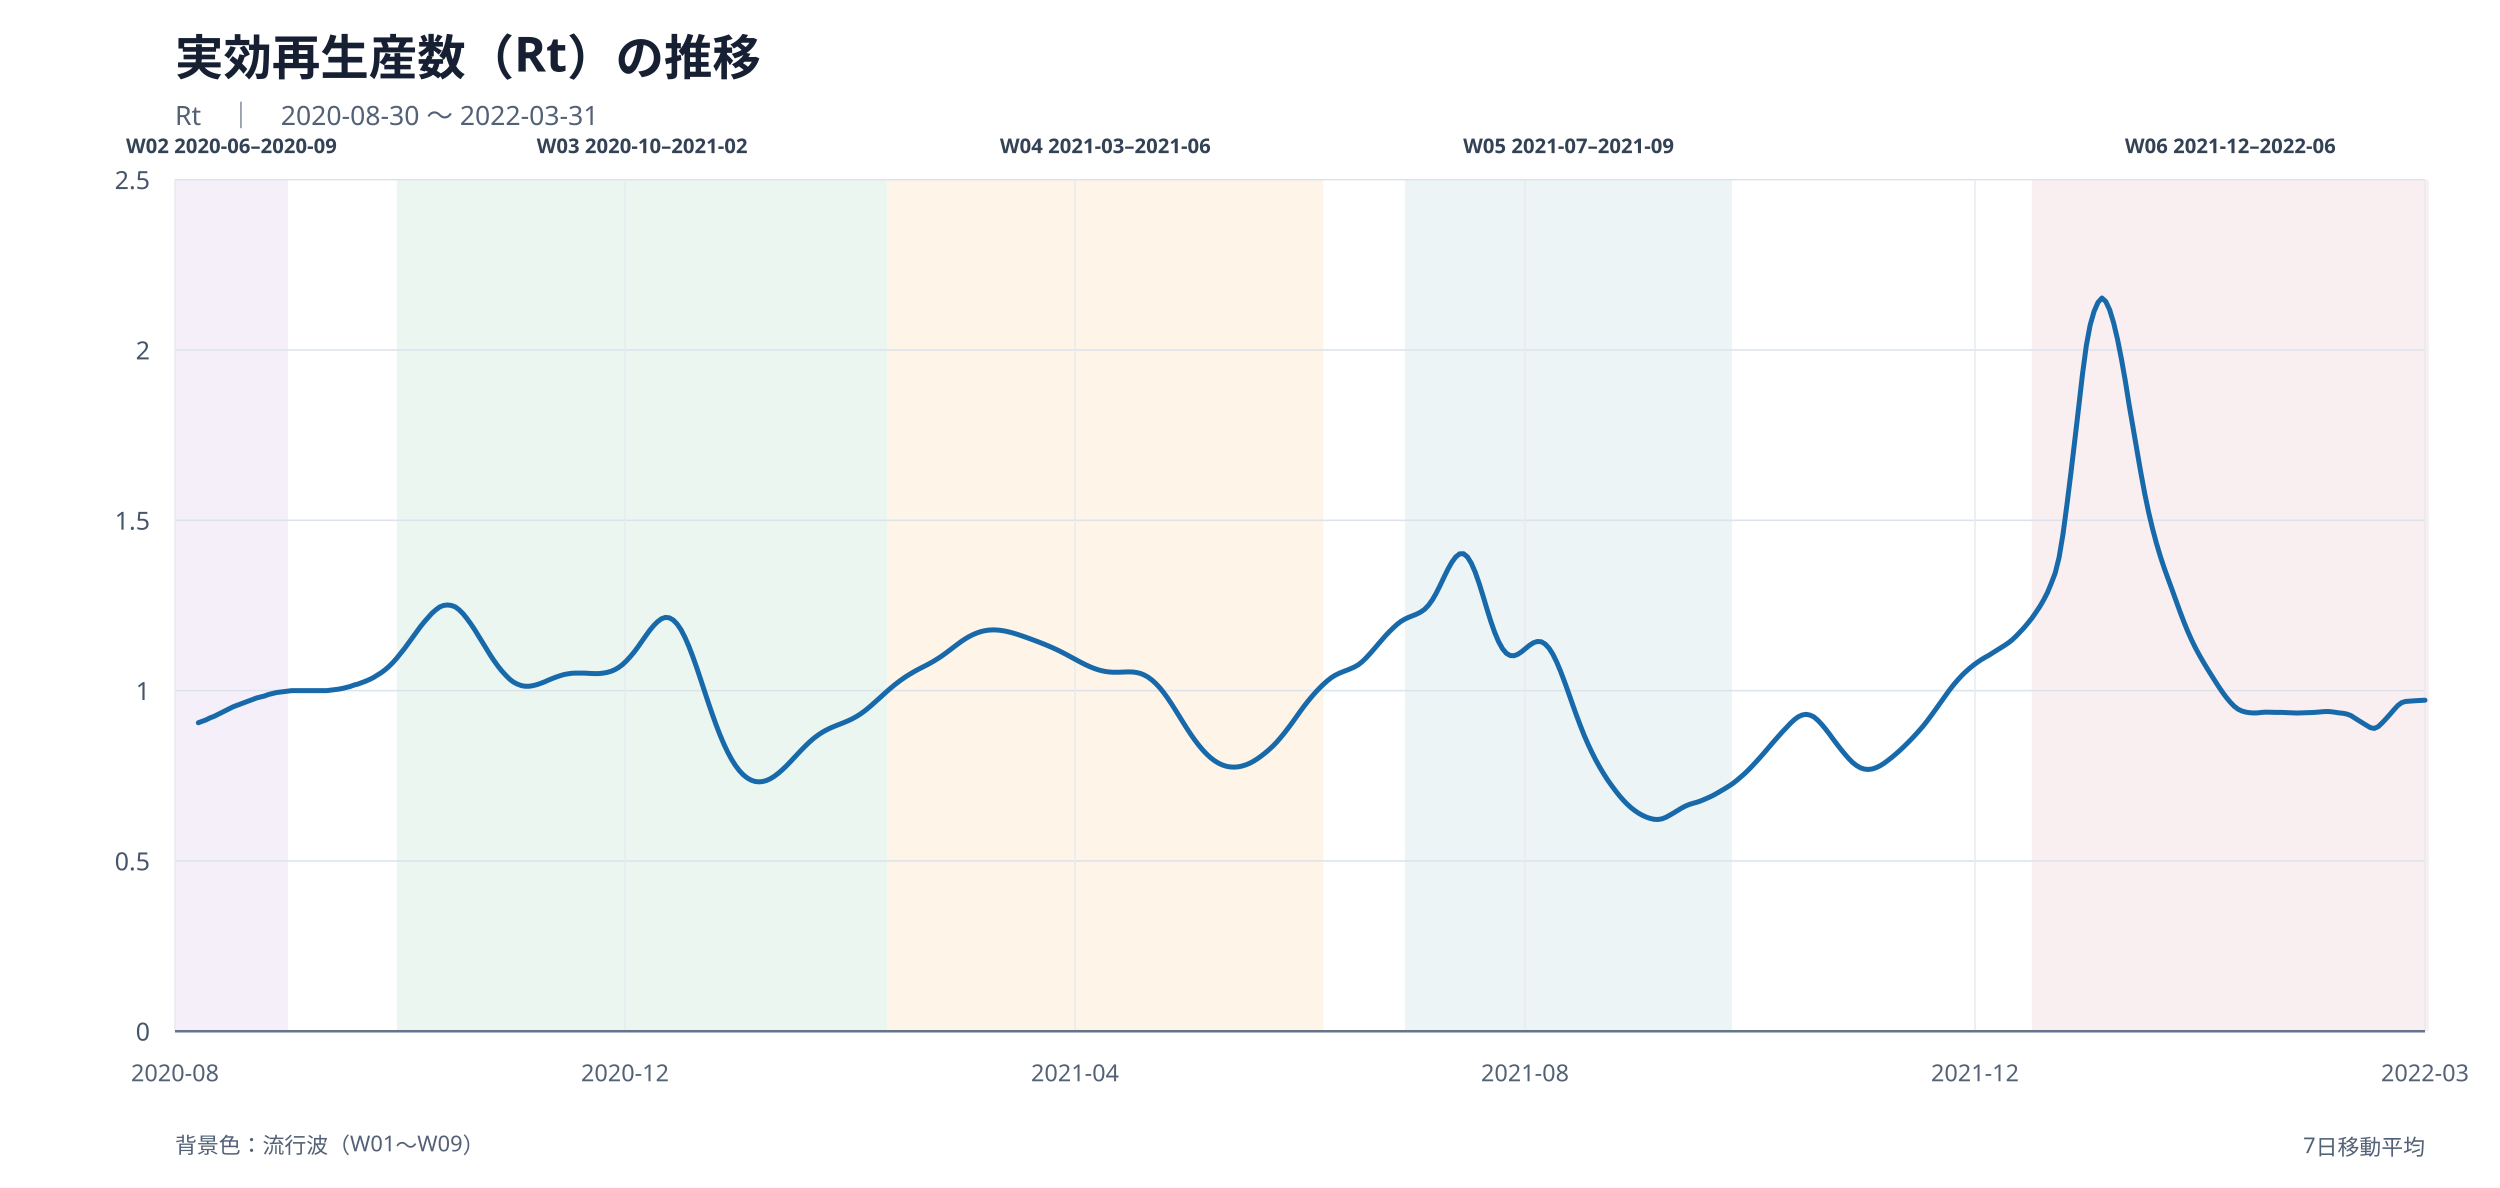
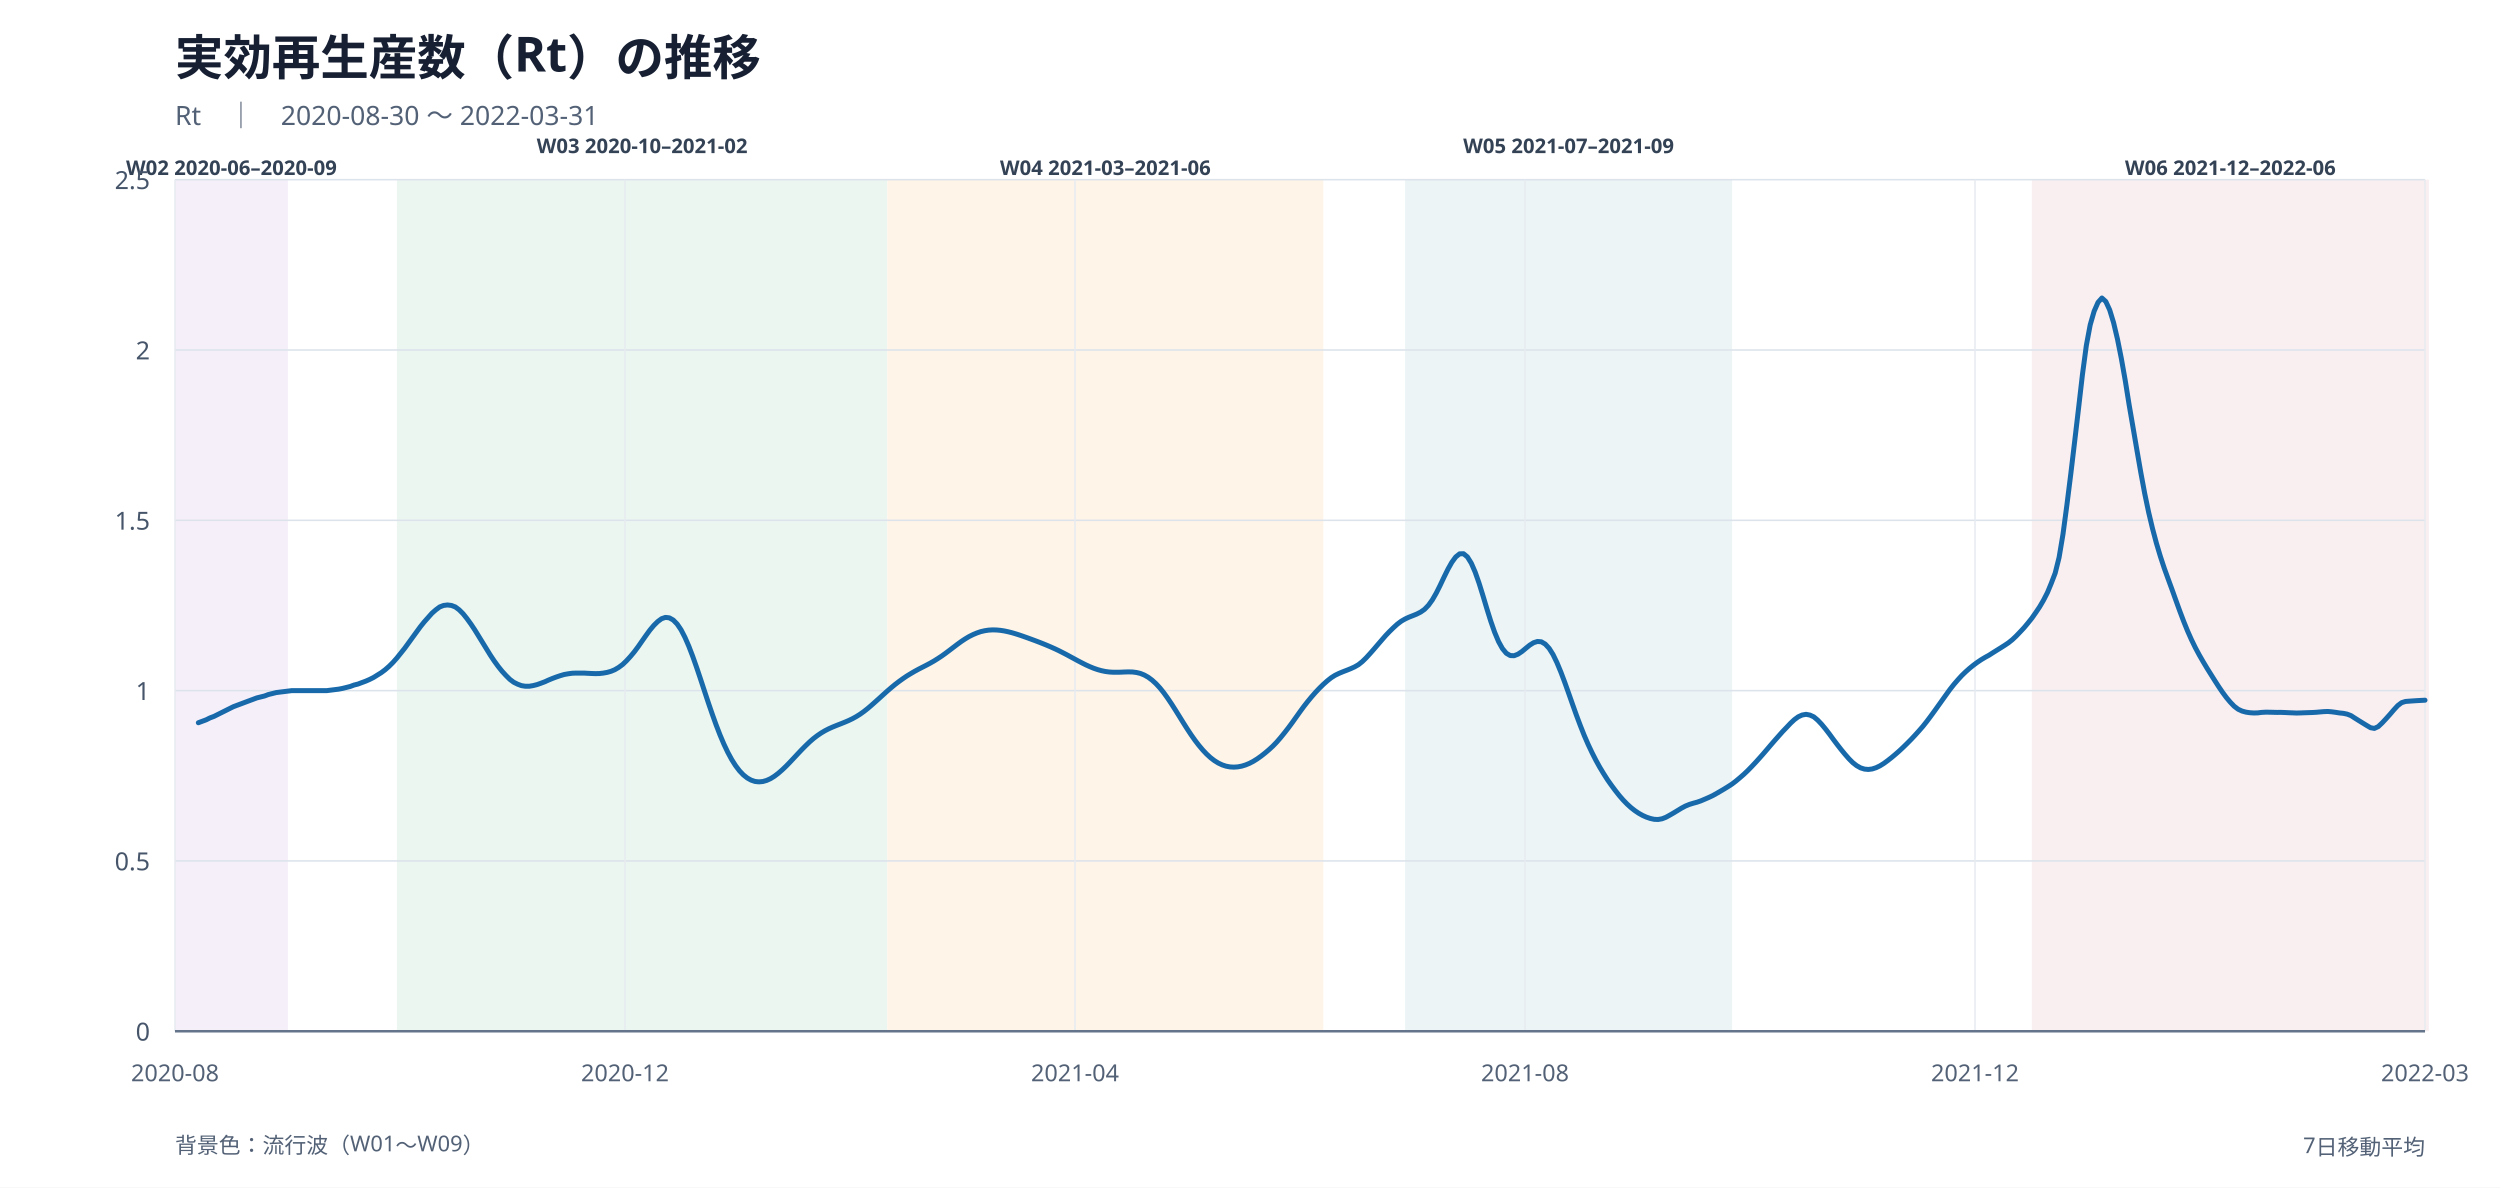
<svg xmlns="http://www.w3.org/2000/svg" width="1600" height="760" viewBox="0 0 1600 760" role="img" aria-labelledby="title desc">
  <rect width="100%" height="100%" fill="#fff" />
  <text x="112" y="48" font-family="sans-serif" font-size="31" font-weight="700" fill="#172033">実効再生産数（Rt）の推移</text>
  <text x="112" y="80" font-family="sans-serif" font-size="17" fill="#536176">Rt　｜　2020-08-30 ～ 2022-03-31</text>
  <rect x="112.00" y="115" width="72.25" height="545" fill="#f4edf9" opacity="0.9" />
-   <text x="148.12" y="98" text-anchor="middle" font-family="sans-serif" font-size="13" font-weight="700" fill="#344256">W02  2020-06–2020-09</text>
+   <text x="148.12" y="112" text-anchor="middle" font-family="sans-serif" font-size="13" font-weight="700" fill="#344256">W02  2020-06–2020-09</text>
  <rect x="254.01" y="115" width="313.91" height="545" fill="#eaf5ef" opacity="0.9" />
  <text x="410.96" y="98" text-anchor="middle" font-family="sans-serif" font-size="13" font-weight="700" fill="#344256">W03  2020-10–2021-02</text>
  <rect x="567.92" y="115" width="279.03" height="545" fill="#fff3e5" opacity="0.9" />
-   <text x="707.43" y="98" text-anchor="middle" font-family="sans-serif" font-size="13" font-weight="700" fill="#344256">W04  2021-03–2021-06</text>
+   <text x="707.43" y="112" text-anchor="middle" font-family="sans-serif" font-size="13" font-weight="700" fill="#344256">W04  2021-03–2021-06</text>
  <rect x="899.27" y="115" width="209.27" height="545" fill="#eaf3f5" opacity="0.9" />
  <text x="1003.90" y="98" text-anchor="middle" font-family="sans-serif" font-size="13" font-weight="700" fill="#344256">W05  2021-07–2021-09</text>
  <rect x="1300.37" y="115" width="254.12" height="545" fill="#f8edf0" opacity="0.9" />
-   <text x="1427.43" y="98" text-anchor="middle" font-family="sans-serif" font-size="13" font-weight="700" fill="#344256">W06  2021-12–2022-06</text>
+   <text x="1427.43" y="112" text-anchor="middle" font-family="sans-serif" font-size="13" font-weight="700" fill="#344256">W06  2021-12–2022-06</text>
  <line x1="112" y1="660.00" x2="1552" y2="660.00" stroke="#dce3eb" stroke-width="1" />
  <text x="96" y="666.00" text-anchor="end" font-family="sans-serif" font-size="16" fill="#46556a">0</text>
  <line x1="112" y1="551.00" x2="1552" y2="551.00" stroke="#dce3eb" stroke-width="1" />
  <text x="96" y="557.00" text-anchor="end" font-family="sans-serif" font-size="16" fill="#46556a">0.5</text>
  <line x1="112" y1="442.00" x2="1552" y2="442.00" stroke="#dce3eb" stroke-width="1" />
  <text x="96" y="448.00" text-anchor="end" font-family="sans-serif" font-size="16" fill="#46556a">1</text>
  <line x1="112" y1="333.00" x2="1552" y2="333.00" stroke="#dce3eb" stroke-width="1" />
  <text x="96" y="339.00" text-anchor="end" font-family="sans-serif" font-size="16" fill="#46556a">1.5</text>
  <line x1="112" y1="224.00" x2="1552" y2="224.00" stroke="#dce3eb" stroke-width="1" />
  <text x="96" y="230.00" text-anchor="end" font-family="sans-serif" font-size="16" fill="#46556a">2</text>
  <line x1="112" y1="115.00" x2="1552" y2="115.00" stroke="#dce3eb" stroke-width="1" />
  <text x="96" y="121.00" text-anchor="end" font-family="sans-serif" font-size="16" fill="#46556a">2.5</text>
  <line x1="112.00" y1="115" x2="112.00" y2="660" stroke="#e7ebf0" stroke-width="1" />
  <text x="112.00" y="692" text-anchor="middle" font-family="sans-serif" font-size="15" fill="#536176">2020-08</text>
  <line x1="400.00" y1="115" x2="400.00" y2="660" stroke="#e7ebf0" stroke-width="1" />
  <text x="400.00" y="692" text-anchor="middle" font-family="sans-serif" font-size="15" fill="#536176">2020-12</text>
  <line x1="688.00" y1="115" x2="688.00" y2="660" stroke="#e7ebf0" stroke-width="1" />
  <text x="688.00" y="692" text-anchor="middle" font-family="sans-serif" font-size="15" fill="#536176">2021-04</text>
  <line x1="976.00" y1="115" x2="976.00" y2="660" stroke="#e7ebf0" stroke-width="1" />
  <text x="976.00" y="692" text-anchor="middle" font-family="sans-serif" font-size="15" fill="#536176">2021-08</text>
  <line x1="1264.00" y1="115" x2="1264.00" y2="660" stroke="#e7ebf0" stroke-width="1" />
  <text x="1264.00" y="692" text-anchor="middle" font-family="sans-serif" font-size="15" fill="#536176">2021-12</text>
  <line x1="1552.00" y1="115" x2="1552.00" y2="660" stroke="#e7ebf0" stroke-width="1" />
  <text x="1552.00" y="692" text-anchor="middle" font-family="sans-serif" font-size="15" fill="#536176">2022-03</text>
  <path d=" M126.95 462.55 L129.44 461.62 L131.93 460.69 L134.42 459.44 L136.91 458.51 L139.40 457.26 L141.90 456.01 L144.39 454.77 L146.88 453.52 L149.37 452.28 L151.86 451.34 L154.35 450.41 L156.84 449.47 L159.34 448.54 L161.83 447.61 L164.32 446.67 L166.81 446.05 L169.30 445.43 L171.79 444.49 L174.28 443.87 L176.78 443.25 L179.27 442.93 L181.76 442.62 L184.25 442.31 L186.74 442.00 L189.23 442.00 L191.72 442.00 L194.21 442.00 L196.71 442.00 L199.20 442.00 L201.69 442.00 L204.18 442.00 L206.67 442.00 L209.16 442.00 L211.65 441.69 L214.15 441.38 L216.64 441.07 L219.13 440.60 L221.62 439.98 L224.11 439.35 L226.60 438.42 L229.09 437.80 L231.58 436.86 L234.08 435.93 L236.57 434.84 L239.06 433.59 L241.55 432.03 L244.04 430.48 L246.53 428.61 L249.02 426.43 L251.52 423.94 L254.01 421.13 L256.50 418.02 L258.99 414.91 L261.48 411.48 L263.97 408.05 L266.46 404.63 L268.96 401.20 L271.45 398.09 L273.94 395.29 L276.43 392.48 L278.92 390.30 L281.41 388.44 L283.90 387.49 L286.39 387.18 L288.89 387.49 L291.38 388.42 L293.87 390.29 L296.36 392.78 L298.85 395.89 L301.34 399.33 L303.83 403.07 L306.33 407.12 L308.82 411.17 L311.31 415.22 L313.80 419.27 L316.29 423.00 L318.78 426.43 L321.27 429.54 L323.76 432.26 L326.26 434.75 L328.75 436.62 L331.24 437.87 L333.73 438.80 L336.22 439.20 L338.71 439.20 L341.20 438.78 L343.70 438.15 L346.19 437.27 L348.68 436.33 L351.17 435.19 L353.66 434.17 L356.15 433.24 L358.64 432.40 L361.13 431.67 L363.63 431.23 L366.12 430.88 L368.61 430.77 L371.10 430.77 L373.59 430.77 L376.08 430.91 L378.57 431.04 L381.07 431.12 L383.56 431.07 L386.05 430.79 L388.54 430.34 L391.03 429.64 L393.52 428.59 L396.01 427.11 L398.51 425.25 L401.00 422.86 L403.49 420.13 L405.98 417.15 L408.47 413.80 L410.96 410.21 L413.45 406.67 L415.94 403.25 L418.44 400.27 L420.93 397.81 L423.42 395.97 L425.91 395.13 L428.40 395.43 L430.89 396.84 L433.38 399.38 L435.88 403.08 L438.37 407.90 L440.86 413.62 L443.35 420.11 L445.84 427.16 L448.33 434.56 L450.82 442.14 L453.31 449.68 L455.81 456.95 L458.30 463.89 L460.79 470.34 L463.28 476.21 L465.77 481.46 L468.26 486.07 L470.75 490.00 L473.25 493.30 L475.74 495.92 L478.23 497.90 L480.72 499.29 L483.21 500.13 L485.70 500.40 L488.19 500.17 L490.69 499.46 L493.18 498.31 L495.67 496.76 L498.16 494.86 L500.65 492.69 L503.14 490.31 L505.63 487.74 L508.12 485.09 L510.62 482.41 L513.11 479.78 L515.60 477.27 L518.09 474.88 L520.58 472.70 L523.07 470.79 L525.56 469.10 L528.06 467.62 L530.55 466.35 L533.04 465.24 L535.53 464.23 L538.02 463.26 L540.51 462.26 L543.00 461.20 L545.49 460.01 L547.99 458.64 L550.48 457.08 L552.97 455.30 L555.46 453.33 L557.95 451.19 L560.44 448.97 L562.93 446.74 L565.43 444.46 L567.92 442.22 L570.41 440.08 L572.90 438.03 L575.39 436.12 L577.88 434.33 L580.37 432.64 L582.87 431.12 L585.36 429.66 L587.85 428.30 L590.34 427.02 L592.83 425.75 L595.32 424.42 L597.81 423.00 L600.30 421.43 L602.80 419.79 L605.29 417.99 L607.78 416.12 L610.27 414.22 L612.76 412.33 L615.25 410.52 L617.74 408.87 L620.24 407.38 L622.73 406.14 L625.22 405.09 L627.71 404.24 L630.20 403.66 L632.69 403.28 L635.18 403.13 L637.67 403.18 L640.17 403.41 L642.66 403.79 L645.15 404.32 L647.64 404.94 L650.13 405.68 L652.62 406.48 L655.11 407.34 L657.61 408.23 L660.10 409.14 L662.59 410.06 L665.08 411.01 L667.57 411.99 L670.06 413.01 L672.55 414.07 L675.04 415.19 L677.54 416.37 L680.03 417.63 L682.52 418.92 L685.01 420.27 L687.50 421.62 L689.99 422.97 L692.48 424.27 L694.98 425.53 L697.47 426.66 L699.96 427.68 L702.45 428.54 L704.94 429.23 L707.43 429.75 L709.92 430.08 L712.42 430.23 L714.91 430.25 L717.40 430.19 L719.89 430.07 L722.38 430.01 L724.87 430.08 L727.36 430.40 L729.85 431.00 L732.35 432.02 L734.84 433.43 L737.33 435.28 L739.82 437.55 L742.31 440.24 L744.80 443.34 L747.29 446.81 L749.79 450.53 L752.28 454.44 L754.77 458.44 L757.26 462.46 L759.75 466.40 L762.24 470.17 L764.73 473.71 L767.22 476.96 L769.72 479.94 L772.21 482.58 L774.70 484.87 L777.19 486.79 L779.68 488.34 L782.17 489.52 L784.66 490.35 L787.16 490.82 L789.65 490.97 L792.14 490.80 L794.63 490.34 L797.12 489.58 L799.61 488.56 L802.10 487.26 L804.60 485.70 L807.09 483.93 L809.58 481.97 L812.07 479.87 L814.56 477.58 L817.05 475.01 L819.54 472.13 L822.03 469.06 L824.53 465.85 L827.02 462.49 L829.51 458.99 L832.00 455.49 L834.49 452.09 L836.98 448.91 L839.47 445.90 L841.97 443.05 L844.46 440.42 L846.95 437.98 L849.44 435.76 L851.93 433.78 L854.42 432.20 L856.91 430.98 L859.40 429.94 L861.90 428.98 L864.39 427.97 L866.88 426.84 L869.37 425.42 L871.86 423.43 L874.35 421.00 L876.84 418.28 L879.34 415.43 L881.83 412.52 L884.32 409.63 L886.81 406.77 L889.30 404.16 L891.79 401.73 L894.28 399.46 L896.78 397.58 L899.27 396.14 L901.76 394.98 L904.25 394.01 L906.74 392.99 L909.23 391.72 L911.72 389.97 L914.21 387.39 L916.71 383.92 L919.20 379.59 L921.69 374.62 L924.18 369.36 L926.67 364.30 L929.16 359.87 L931.65 356.46 L934.15 354.46 L936.64 354.38 L939.13 356.41 L941.62 360.43 L944.11 366.15 L946.60 373.23 L949.09 381.23 L951.58 389.54 L954.08 397.53 L956.57 404.65 L959.06 410.59 L961.55 415.08 L964.04 418.08 L966.53 419.55 L969.02 419.66 L971.52 418.67 L974.01 416.99 L976.50 414.93 L978.99 412.91 L981.48 411.34 L983.97 410.54 L986.46 410.75 L988.96 412.23 L991.45 414.93 L993.94 418.90 L996.43 424.05 L998.92 430.03 L1001.41 436.62 L1003.90 443.59 L1006.39 450.66 L1008.89 457.68 L1011.38 464.30 L1013.87 470.59 L1016.36 476.34 L1018.85 481.60 L1021.34 486.51 L1023.83 491.01 L1026.33 495.15 L1028.82 499.07 L1031.31 502.59 L1033.80 505.94 L1036.29 509.10 L1038.78 511.97 L1041.27 514.54 L1043.76 516.81 L1046.26 518.78 L1048.75 520.46 L1051.24 521.86 L1053.73 522.98 L1056.22 523.82 L1058.71 524.37 L1061.20 524.47 L1063.70 524.03 L1066.19 523.06 L1068.68 521.69 L1071.17 520.25 L1073.66 518.74 L1076.15 517.22 L1078.64 515.89 L1081.13 514.86 L1083.63 514.08 L1086.12 513.40 L1088.61 512.53 L1091.10 511.46 L1093.59 510.39 L1096.08 509.22 L1098.57 507.83 L1101.07 506.38 L1103.56 504.91 L1106.05 503.37 L1108.54 501.76 L1111.03 499.86 L1113.52 497.77 L1116.01 495.60 L1118.51 493.23 L1121.00 490.68 L1123.49 488.04 L1125.98 485.29 L1128.47 482.47 L1130.96 479.57 L1133.45 476.64 L1135.94 473.76 L1138.44 470.94 L1140.93 468.13 L1143.42 465.55 L1145.91 462.90 L1148.40 460.57 L1150.89 458.74 L1153.38 457.61 L1155.88 457.17 L1158.37 457.65 L1160.86 458.80 L1163.35 460.91 L1165.84 463.54 L1168.33 466.55 L1170.82 469.78 L1173.31 473.19 L1175.81 476.51 L1178.30 479.70 L1180.79 482.73 L1183.28 485.58 L1185.77 488.07 L1188.26 490.02 L1190.75 491.43 L1193.25 492.22 L1195.74 492.45 L1198.23 492.13 L1200.72 491.32 L1203.21 490.11 L1205.70 488.56 L1208.19 486.73 L1210.69 484.76 L1213.18 482.68 L1215.67 480.48 L1218.16 478.15 L1220.65 475.71 L1223.14 473.19 L1225.63 470.53 L1228.12 467.77 L1230.62 464.90 L1233.11 461.77 L1235.60 458.45 L1238.09 455.03 L1240.58 451.55 L1243.07 448.05 L1245.56 444.57 L1248.06 441.11 L1250.55 437.96 L1253.04 435.08 L1255.53 432.35 L1258.02 429.95 L1260.51 427.74 L1263.00 425.72 L1265.49 423.88 L1267.99 422.19 L1270.48 420.70 L1272.97 419.34 L1275.46 417.74 L1277.95 416.18 L1280.44 414.63 L1282.93 413.05 L1285.43 411.38 L1287.92 409.38 L1290.41 407.02 L1292.90 404.42 L1295.39 401.75 L1297.88 398.77 L1300.37 395.66 L1302.87 392.09 L1305.36 388.39 L1307.85 384.13 L1310.34 379.29 L1312.83 373.27 L1315.32 366.78 L1317.81 356.79 L1320.30 341.95 L1322.80 323.30 L1325.29 303.43 L1327.78 282.54 L1330.27 261.35 L1332.76 239.74 L1335.25 221.14 L1337.74 207.84 L1340.24 199.20 L1342.73 193.52 L1345.22 190.73 L1347.71 192.98 L1350.20 198.35 L1352.69 206.51 L1355.18 217.04 L1357.67 229.52 L1360.17 243.62 L1362.66 259.20 L1365.15 273.61 L1367.64 288.16 L1370.13 302.49 L1372.62 315.90 L1375.11 327.79 L1377.61 338.29 L1380.10 347.63 L1382.59 355.96 L1385.08 363.53 L1387.57 370.43 L1390.06 377.20 L1392.55 384.16 L1395.04 391.02 L1397.54 397.63 L1400.03 403.79 L1402.52 409.38 L1405.01 414.49 L1407.50 419.14 L1409.99 423.46 L1412.48 427.63 L1414.98 431.62 L1417.47 435.58 L1419.96 439.45 L1422.45 443.12 L1424.94 446.49 L1427.43 449.45 L1429.92 452.03 L1432.42 453.92 L1434.91 455.08 L1437.40 455.77 L1439.89 456.14 L1442.38 456.30 L1444.87 456.25 L1447.36 455.94 L1449.85 455.80 L1452.35 455.81 L1454.84 455.88 L1457.33 455.94 L1459.82 455.92 L1462.31 456.01 L1464.80 456.14 L1467.29 456.23 L1469.79 456.34 L1472.28 456.27 L1474.77 456.17 L1477.26 456.09 L1479.75 456.01 L1482.24 455.87 L1484.73 455.65 L1487.22 455.44 L1489.72 455.34 L1492.21 455.55 L1494.70 455.88 L1497.19 456.28 L1499.68 456.53 L1502.17 457.04 L1504.66 458.01 L1507.16 459.63 L1509.65 461.19 L1512.14 462.73 L1514.63 464.26 L1517.12 465.73 L1519.61 466.18 L1522.10 465.01 L1524.60 462.63 L1527.09 459.97 L1529.58 457.19 L1532.07 454.28 L1534.56 451.58 L1537.05 449.70 L1539.54 448.93 L1542.03 448.74 L1544.53 448.56 L1547.02 448.40 L1549.51 448.26 L1552.00 448.13" fill="none" stroke="#1769aa" stroke-width="3.2" stroke-linejoin="round" stroke-linecap="round" />
  <text x="1552" y="738" text-anchor="end" font-family="sans-serif" font-size="14" fill="#536176">7日移動平均</text>
  <line x1="112" y1="660" x2="1552" y2="660" stroke="#64748b" stroke-width="1.6" />
  <text x="112" y="738" font-family="sans-serif" font-size="14" fill="#536176">背景色：流行波（W01〜W09）</text>
</svg>
